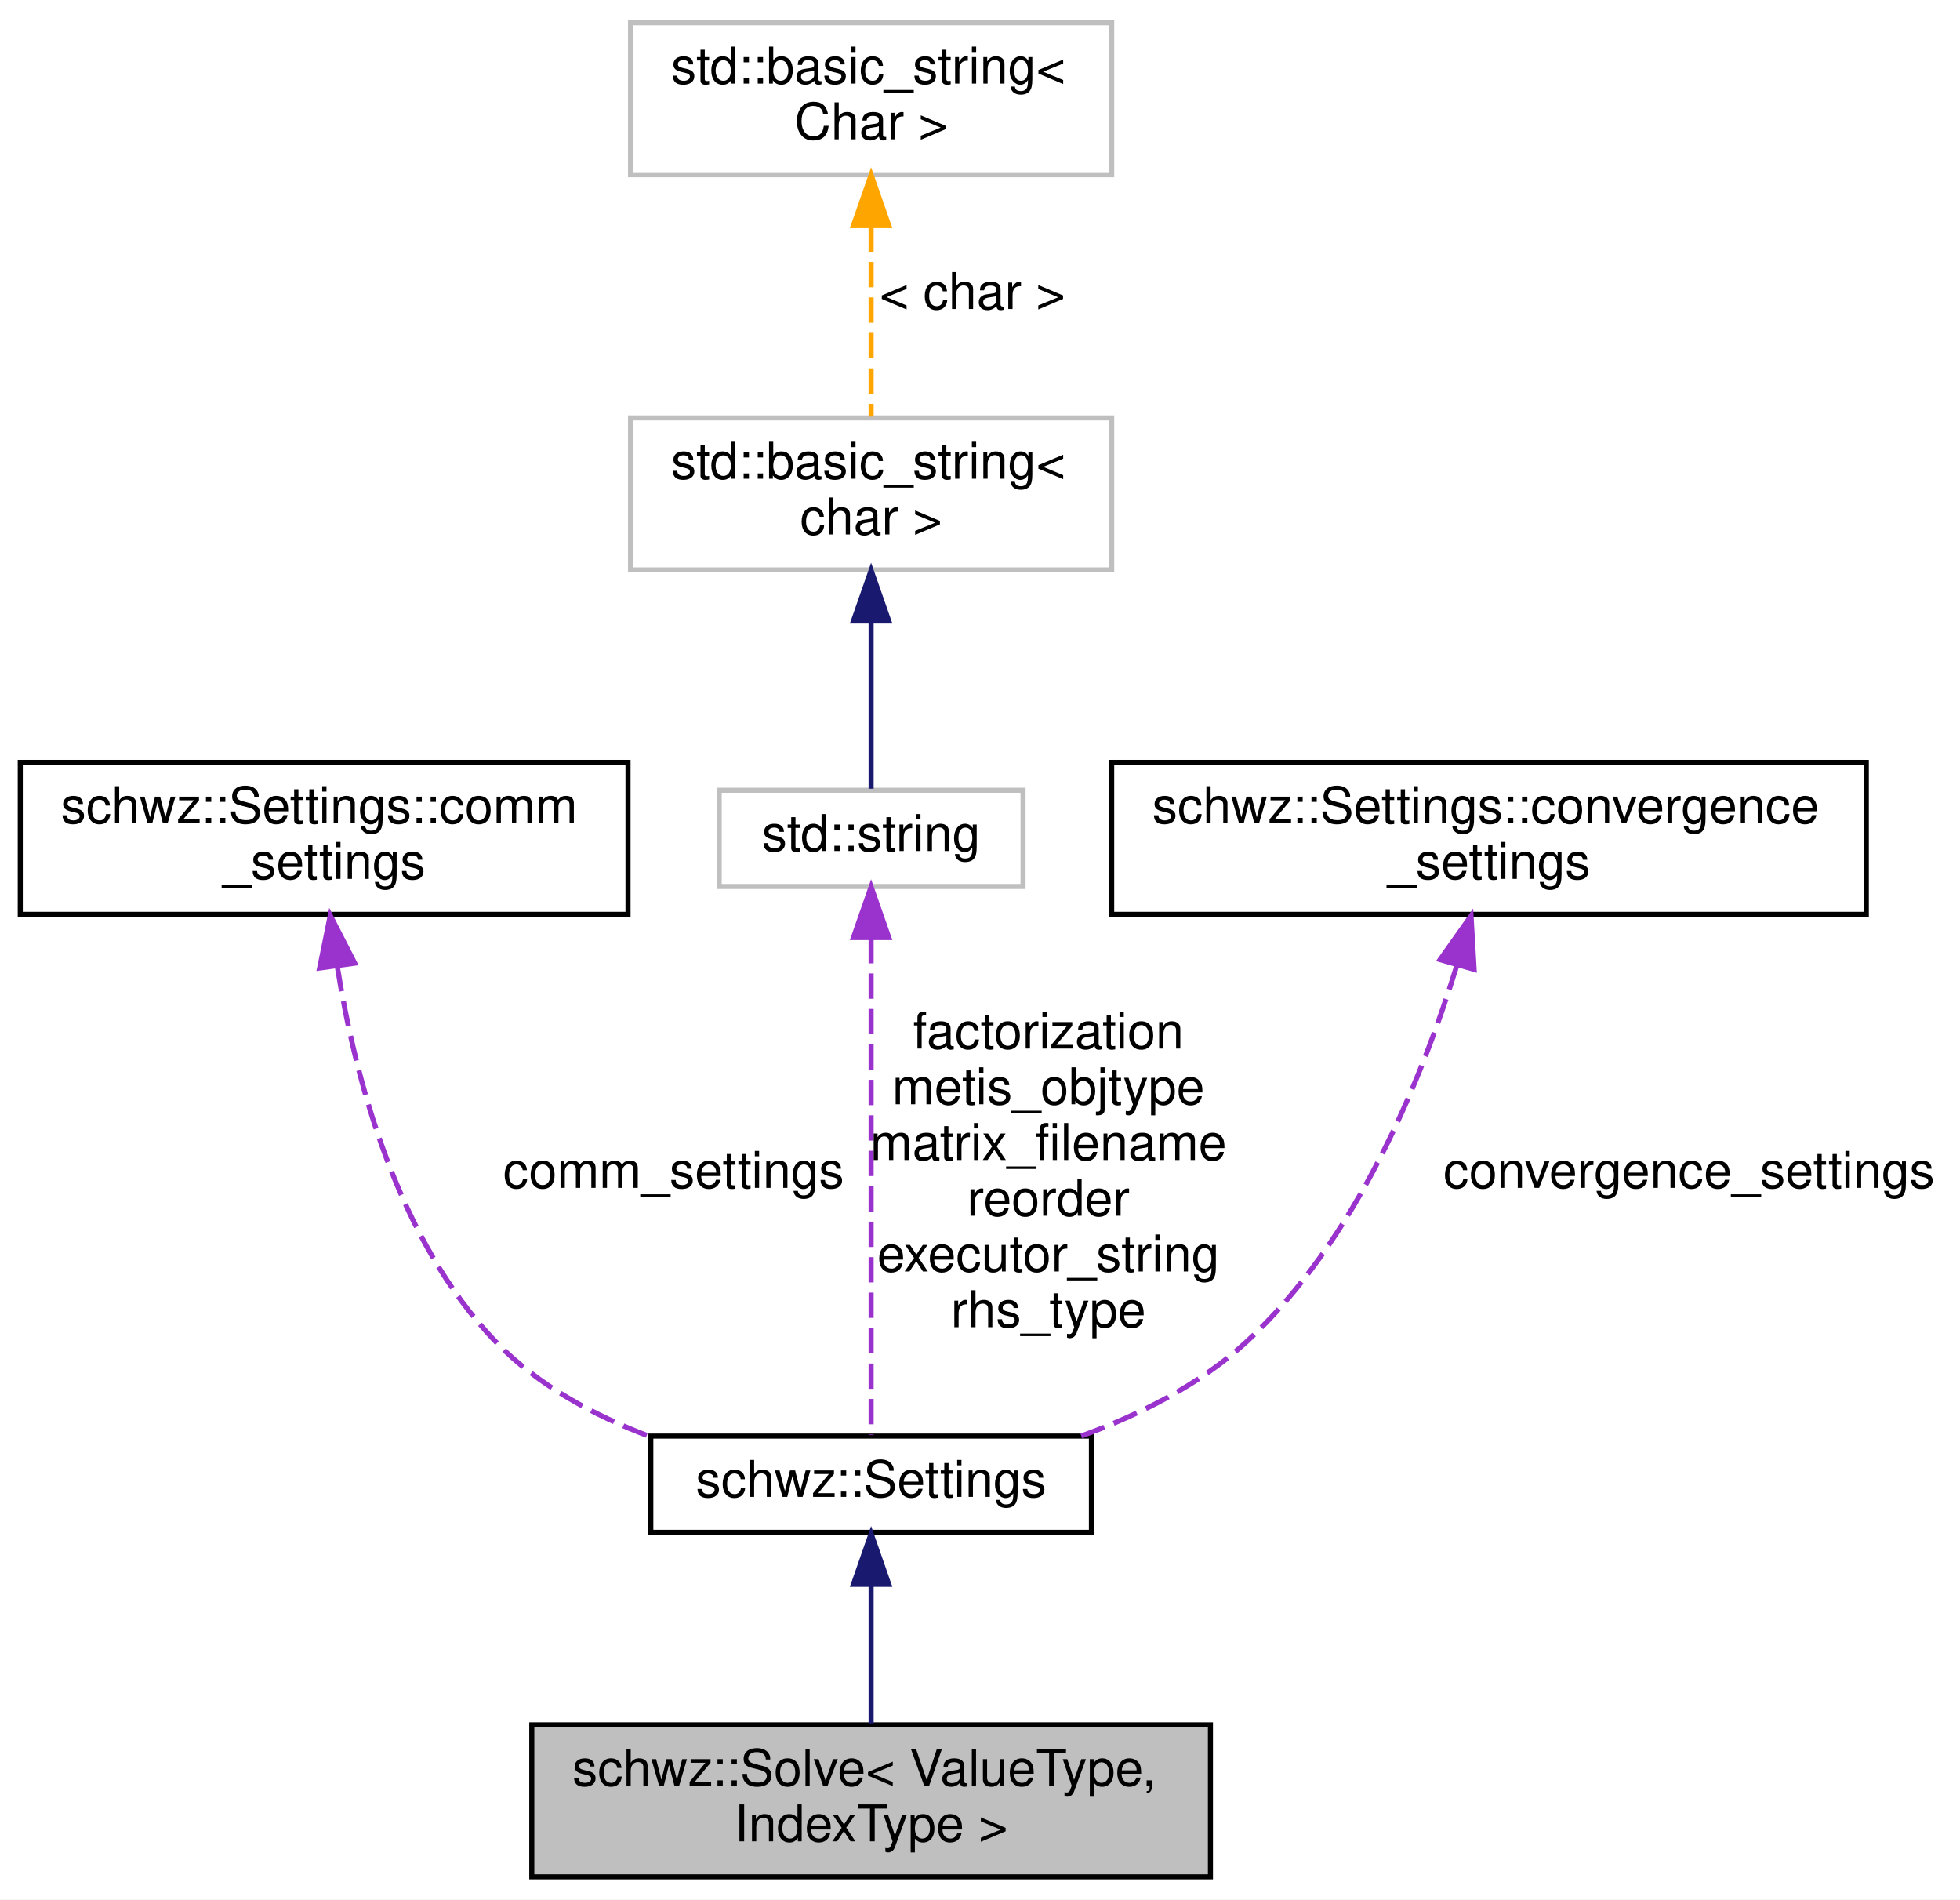
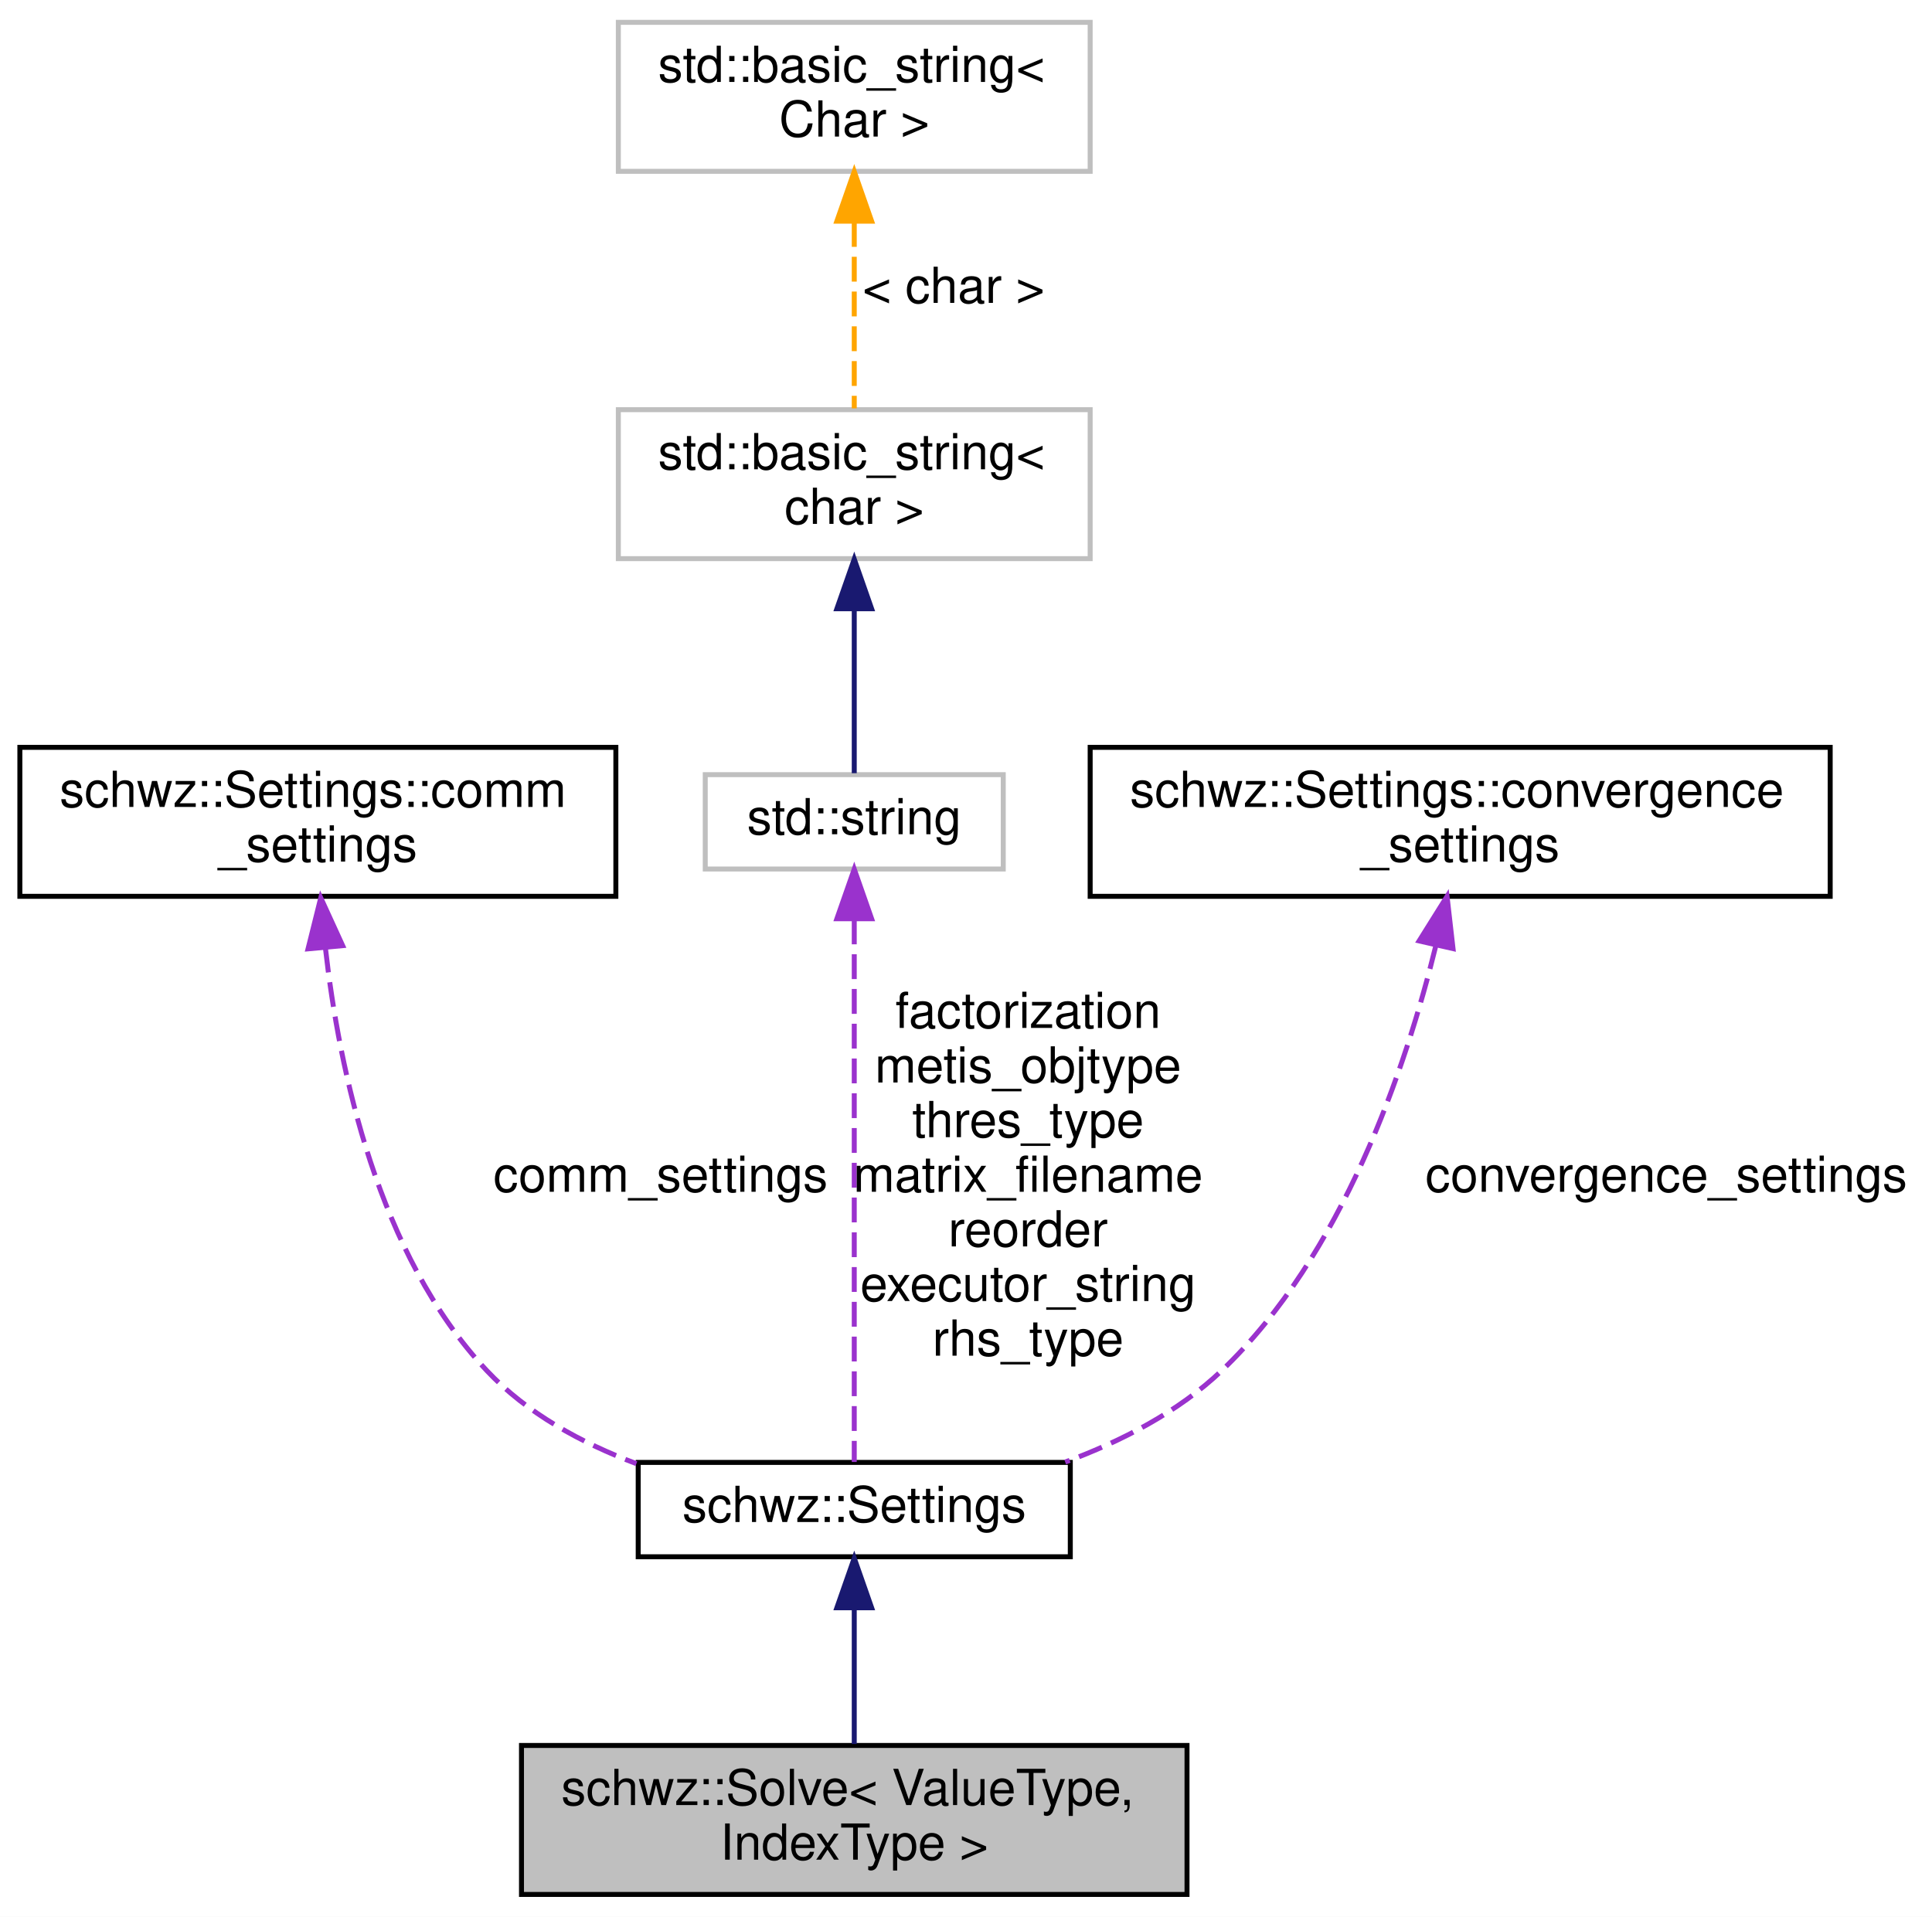
- <svg xmlns="http://www.w3.org/2000/svg" xmlns:xlink="http://www.w3.org/1999/xlink" width="387pt" height="375pt" viewBox="0.00 0.00 387.00 375.00">
-   <g id="graph0" class="graph" transform="scale(1 1) rotate(0) translate(4 371)">
-     <polygon fill="#ffffff" stroke="transparent" points="-4,4 -4,-371 383,-371 383,4 -4,4" />
+ <svg xmlns="http://www.w3.org/2000/svg" xmlns:xlink="http://www.w3.org/1999/xlink" width="389pt" height="386pt" viewBox="0.00 0.00 389.00 386.00">
+   <g id="graph0" class="graph" transform="scale(1 1) rotate(0) translate(4 382)">
+     <polygon fill="#ffffff" stroke="transparent" points="-4,4 -4,-382 385,-382 385,4 -4,4" />
    <g id="node1" class="node">
      <polygon fill="#bfbfbf" stroke="#000000" points="101,-.5 101,-30.5 235,-30.5 235,-.5 101,-.5" />
      <text text-anchor="start" x="109" y="-18.5" font-family="Helvetica,sans-Serif" font-size="10.00" fill="#000000">schwz::Solve&lt; ValueType,</text>
      <text text-anchor="middle" x="168" y="-7.5" font-family="Helvetica,sans-Serif" font-size="10.00" fill="#000000"> IndexType &gt;</text>
    </g>
    <g id="node2" class="node">
      <g id="a_node2">
        <a xlink:href="structschwz_1_1Settings.html" target="_top" xlink:title="The struct that contains the solver settings and the parameters to be set by the user. ">
          <polygon fill="#ffffff" stroke="#000000" points="124.5,-68.5 124.5,-87.5 211.5,-87.5 211.5,-68.5 124.5,-68.5" />
          <text text-anchor="middle" x="168" y="-75.5" font-family="Helvetica,sans-Serif" font-size="10.00" fill="#000000">schwz::Settings</text>
        </a>
      </g>
    </g>
    <g id="edge1" class="edge">
      <path fill="none" stroke="#191970" d="M168,-58.05C168,-49.221 168,-39 168,-30.789" />
      <polygon fill="#191970" stroke="#191970" points="164.5,-58.234 168,-68.234 171.5,-58.234 164.5,-58.234" />
    </g>
    <g id="node3" class="node">
      <g id="a_node3">
        <a xlink:href="structschwz_1_1Settings_1_1comm__settings.html" target="_top" xlink:title="The settings for the various available communication paradigms. ">
-           <polygon fill="#ffffff" stroke="#000000" points="0,-190.5 0,-220.5 120,-220.5 120,-190.5 0,-190.5" />
-           <text text-anchor="start" x="8" y="-208.5" font-family="Helvetica,sans-Serif" font-size="10.00" fill="#000000">schwz::Settings::comm</text>
-           <text text-anchor="middle" x="60" y="-197.5" font-family="Helvetica,sans-Serif" font-size="10.00" fill="#000000">_settings</text>
+           <polygon fill="#ffffff" stroke="#000000" points="0,-201.5 0,-231.5 120,-231.5 120,-201.5 0,-201.5" />
+           <text text-anchor="start" x="8" y="-219.5" font-family="Helvetica,sans-Serif" font-size="10.00" fill="#000000">schwz::Settings::comm</text>
+           <text text-anchor="middle" x="60" y="-208.5" font-family="Helvetica,sans-Serif" font-size="10.00" fill="#000000">_settings</text>
        </a>
      </g>
    </g>
    <g id="edge2" class="edge">
-       <path fill="none" stroke="#9a32cd" stroke-dasharray="5,2" d="M62.591,-180.245C66.133,-158.031 74.468,-126.176 94,-106 102.216,-97.512 113.264,-91.567 124.312,-87.415" />
-       <polygon fill="#9a32cd" stroke="#9a32cd" points="59.106,-179.898 61.209,-190.282 66.04,-180.853 59.106,-179.898" />
-       <text text-anchor="middle" x="129" y="-136.5" font-family="Helvetica,sans-Serif" font-size="10.00" fill="#000000"> comm_settings</text>
+       <path fill="none" stroke="#9a32cd" stroke-dasharray="5,2" d="M61.516,-191.142C64.292,-166.45 72.102,-129.329 94,-106 102.085,-97.387 113.089,-91.401 124.138,-87.249" />
+       <polygon fill="#9a32cd" stroke="#9a32cd" points="58.021,-190.922 60.585,-201.202 64.992,-191.567 58.021,-190.922" />
+       <text text-anchor="middle" x="129" y="-142" font-family="Helvetica,sans-Serif" font-size="10.00" fill="#000000"> comm_settings</text>
    </g>
    <g id="node4" class="node">
      <g id="a_node4">
        <a xlink:title="STL class. ">
-           <polygon fill="#ffffff" stroke="#bfbfbf" points="138,-196 138,-215 198,-215 198,-196 138,-196" />
-           <text text-anchor="middle" x="168" y="-203" font-family="Helvetica,sans-Serif" font-size="10.00" fill="#000000">std::string</text>
+           <polygon fill="#ffffff" stroke="#bfbfbf" points="138,-207 138,-226 198,-226 198,-207 138,-207" />
+           <text text-anchor="middle" x="168" y="-214" font-family="Helvetica,sans-Serif" font-size="10.00" fill="#000000">std::string</text>
        </a>
      </g>
    </g>
    <g id="edge3" class="edge">
-       <path fill="none" stroke="#9a32cd" stroke-dasharray="5,2" d="M168,-185.828C168,-158.095 168,-108.564 168,-87.694" />
-       <polygon fill="#9a32cd" stroke="#9a32cd" points="164.5,-185.917 168,-195.917 171.5,-185.917 164.5,-185.917" />
-       <text text-anchor="middle" x="203" y="-164" font-family="Helvetica,sans-Serif" font-size="10.00" fill="#000000"> factorization</text>
-       <text text-anchor="middle" x="203" y="-153" font-family="Helvetica,sans-Serif" font-size="10.00" fill="#000000">metis_objtype</text>
+       <path fill="none" stroke="#9a32cd" stroke-dasharray="5,2" d="M168,-196.837C168,-166.667 168,-110.089 168,-87.586" />
+       <polygon fill="#9a32cd" stroke="#9a32cd" points="164.5,-196.98 168,-206.98 171.5,-196.98 164.5,-196.98" />
+       <text text-anchor="middle" x="203" y="-175" font-family="Helvetica,sans-Serif" font-size="10.00" fill="#000000"> factorization</text>
+       <text text-anchor="middle" x="203" y="-164" font-family="Helvetica,sans-Serif" font-size="10.00" fill="#000000">metis_objtype</text>
+       <text text-anchor="middle" x="203" y="-153" font-family="Helvetica,sans-Serif" font-size="10.00" fill="#000000">thres_type</text>
      <text text-anchor="middle" x="203" y="-142" font-family="Helvetica,sans-Serif" font-size="10.00" fill="#000000">matrix_filename</text>
      <text text-anchor="middle" x="203" y="-131" font-family="Helvetica,sans-Serif" font-size="10.00" fill="#000000">reorder</text>
      <text text-anchor="middle" x="203" y="-120" font-family="Helvetica,sans-Serif" font-size="10.00" fill="#000000">executor_string</text>
      <text text-anchor="middle" x="203" y="-109" font-family="Helvetica,sans-Serif" font-size="10.00" fill="#000000">rhs_type</text>
    </g>
    <g id="node5" class="node">
-       <polygon fill="#ffffff" stroke="#bfbfbf" points="120.5,-258.5 120.5,-288.5 215.5,-288.5 215.5,-258.5 120.5,-258.5" />
-       <text text-anchor="start" x="128.5" y="-276.5" font-family="Helvetica,sans-Serif" font-size="10.00" fill="#000000">std::basic_string&lt;</text>
-       <text text-anchor="middle" x="168" y="-265.5" font-family="Helvetica,sans-Serif" font-size="10.00" fill="#000000"> char &gt;</text>
+       <polygon fill="#ffffff" stroke="#bfbfbf" points="120.5,-269.5 120.5,-299.5 215.5,-299.5 215.5,-269.5 120.5,-269.5" />
+       <text text-anchor="start" x="128.5" y="-287.5" font-family="Helvetica,sans-Serif" font-size="10.00" fill="#000000">std::basic_string&lt;</text>
+       <text text-anchor="middle" x="168" y="-276.5" font-family="Helvetica,sans-Serif" font-size="10.00" fill="#000000"> char &gt;</text>
    </g>
    <g id="edge4" class="edge">
-       <path fill="none" stroke="#191970" d="M168,-248.067C168,-236.648 168,-223.851 168,-215.297" />
-       <polygon fill="#191970" stroke="#191970" points="164.5,-248.409 168,-258.409 171.5,-248.409 164.5,-248.409" />
+       <path fill="none" stroke="#191970" d="M168,-259.067C168,-247.648 168,-234.851 168,-226.297" />
+       <polygon fill="#191970" stroke="#191970" points="164.5,-259.409 168,-269.409 171.5,-259.409 164.5,-259.409" />
    </g>
    <g id="node6" class="node">
      <g id="a_node6">
        <a xlink:title="STL class. ">
-           <polygon fill="#ffffff" stroke="#bfbfbf" points="120.5,-336.5 120.5,-366.5 215.5,-366.5 215.5,-336.5 120.5,-336.5" />
-           <text text-anchor="start" x="128.5" y="-354.5" font-family="Helvetica,sans-Serif" font-size="10.00" fill="#000000">std::basic_string&lt;</text>
-           <text text-anchor="middle" x="168" y="-343.5" font-family="Helvetica,sans-Serif" font-size="10.00" fill="#000000"> Char &gt;</text>
+           <polygon fill="#ffffff" stroke="#bfbfbf" points="120.5,-347.5 120.5,-377.5 215.5,-377.5 215.5,-347.5 120.5,-347.5" />
+           <text text-anchor="start" x="128.5" y="-365.5" font-family="Helvetica,sans-Serif" font-size="10.00" fill="#000000">std::basic_string&lt;</text>
+           <text text-anchor="middle" x="168" y="-354.5" font-family="Helvetica,sans-Serif" font-size="10.00" fill="#000000"> Char &gt;</text>
        </a>
      </g>
    </g>
    <g id="edge5" class="edge">
-       <path fill="none" stroke="#ffa500" stroke-dasharray="5,2" d="M168,-326.288C168,-313.919 168,-299.426 168,-288.759" />
-       <polygon fill="#ffa500" stroke="#ffa500" points="164.5,-326.461 168,-336.461 171.5,-326.461 164.5,-326.461" />
-       <text text-anchor="middle" x="188" y="-310" font-family="Helvetica,sans-Serif" font-size="10.00" fill="#000000"> &lt; char &gt;</text>
+       <path fill="none" stroke="#ffa500" stroke-dasharray="5,2" d="M168,-337.288C168,-324.919 168,-310.426 168,-299.759" />
+       <polygon fill="#ffa500" stroke="#ffa500" points="164.5,-337.461 168,-347.461 171.5,-337.461 164.5,-337.461" />
+       <text text-anchor="middle" x="188" y="-321" font-family="Helvetica,sans-Serif" font-size="10.00" fill="#000000"> &lt; char &gt;</text>
    </g>
    <g id="node7" class="node">
      <g id="a_node7">
        <a xlink:href="structschwz_1_1Settings_1_1convergence__settings.html" target="_top" xlink:title="The various convergence settings available. ">
-           <polygon fill="#ffffff" stroke="#000000" points="215.5,-190.5 215.5,-220.5 364.5,-220.5 364.5,-190.5 215.5,-190.5" />
-           <text text-anchor="start" x="223.5" y="-208.5" font-family="Helvetica,sans-Serif" font-size="10.00" fill="#000000">schwz::Settings::convergence</text>
-           <text text-anchor="middle" x="290" y="-197.5" font-family="Helvetica,sans-Serif" font-size="10.00" fill="#000000">_settings</text>
+           <polygon fill="#ffffff" stroke="#000000" points="215.5,-201.5 215.5,-231.5 364.5,-231.5 364.5,-201.5 215.5,-201.5" />
+           <text text-anchor="start" x="223.5" y="-219.5" font-family="Helvetica,sans-Serif" font-size="10.00" fill="#000000">schwz::Settings::convergence</text>
+           <text text-anchor="middle" x="290" y="-208.5" font-family="Helvetica,sans-Serif" font-size="10.00" fill="#000000">_settings</text>
        </a>
      </g>
    </g>
    <g id="edge6" class="edge">
-       <path fill="none" stroke="#9a32cd" stroke-dasharray="5,2" d="M283.656,-180.429C276.815,-158.123 263.856,-126.017 242,-106 232.883,-97.65 221.031,-91.711 209.493,-87.519" />
-       <polygon fill="#9a32cd" stroke="#9a32cd" points="280.337,-181.554 286.456,-190.203 287.066,-179.626 280.337,-181.554" />
-       <text text-anchor="middle" x="329.5" y="-136.5" font-family="Helvetica,sans-Serif" font-size="10.00" fill="#000000"> convergence_settings</text>
+       <path fill="none" stroke="#9a32cd" stroke-dasharray="5,2" d="M285.146,-191.741C279.077,-166.948 266.377,-129.232 242,-106 233.25,-97.66 221.771,-91.746 210.474,-87.574" />
+       <polygon fill="#9a32cd" stroke="#9a32cd" points="281.733,-192.516 287.356,-201.495 288.56,-190.969 281.733,-192.516" />
+       <text text-anchor="middle" x="331.5" y="-142" font-family="Helvetica,sans-Serif" font-size="10.00" fill="#000000"> convergence_settings</text>
    </g>
  </g>
</svg>
